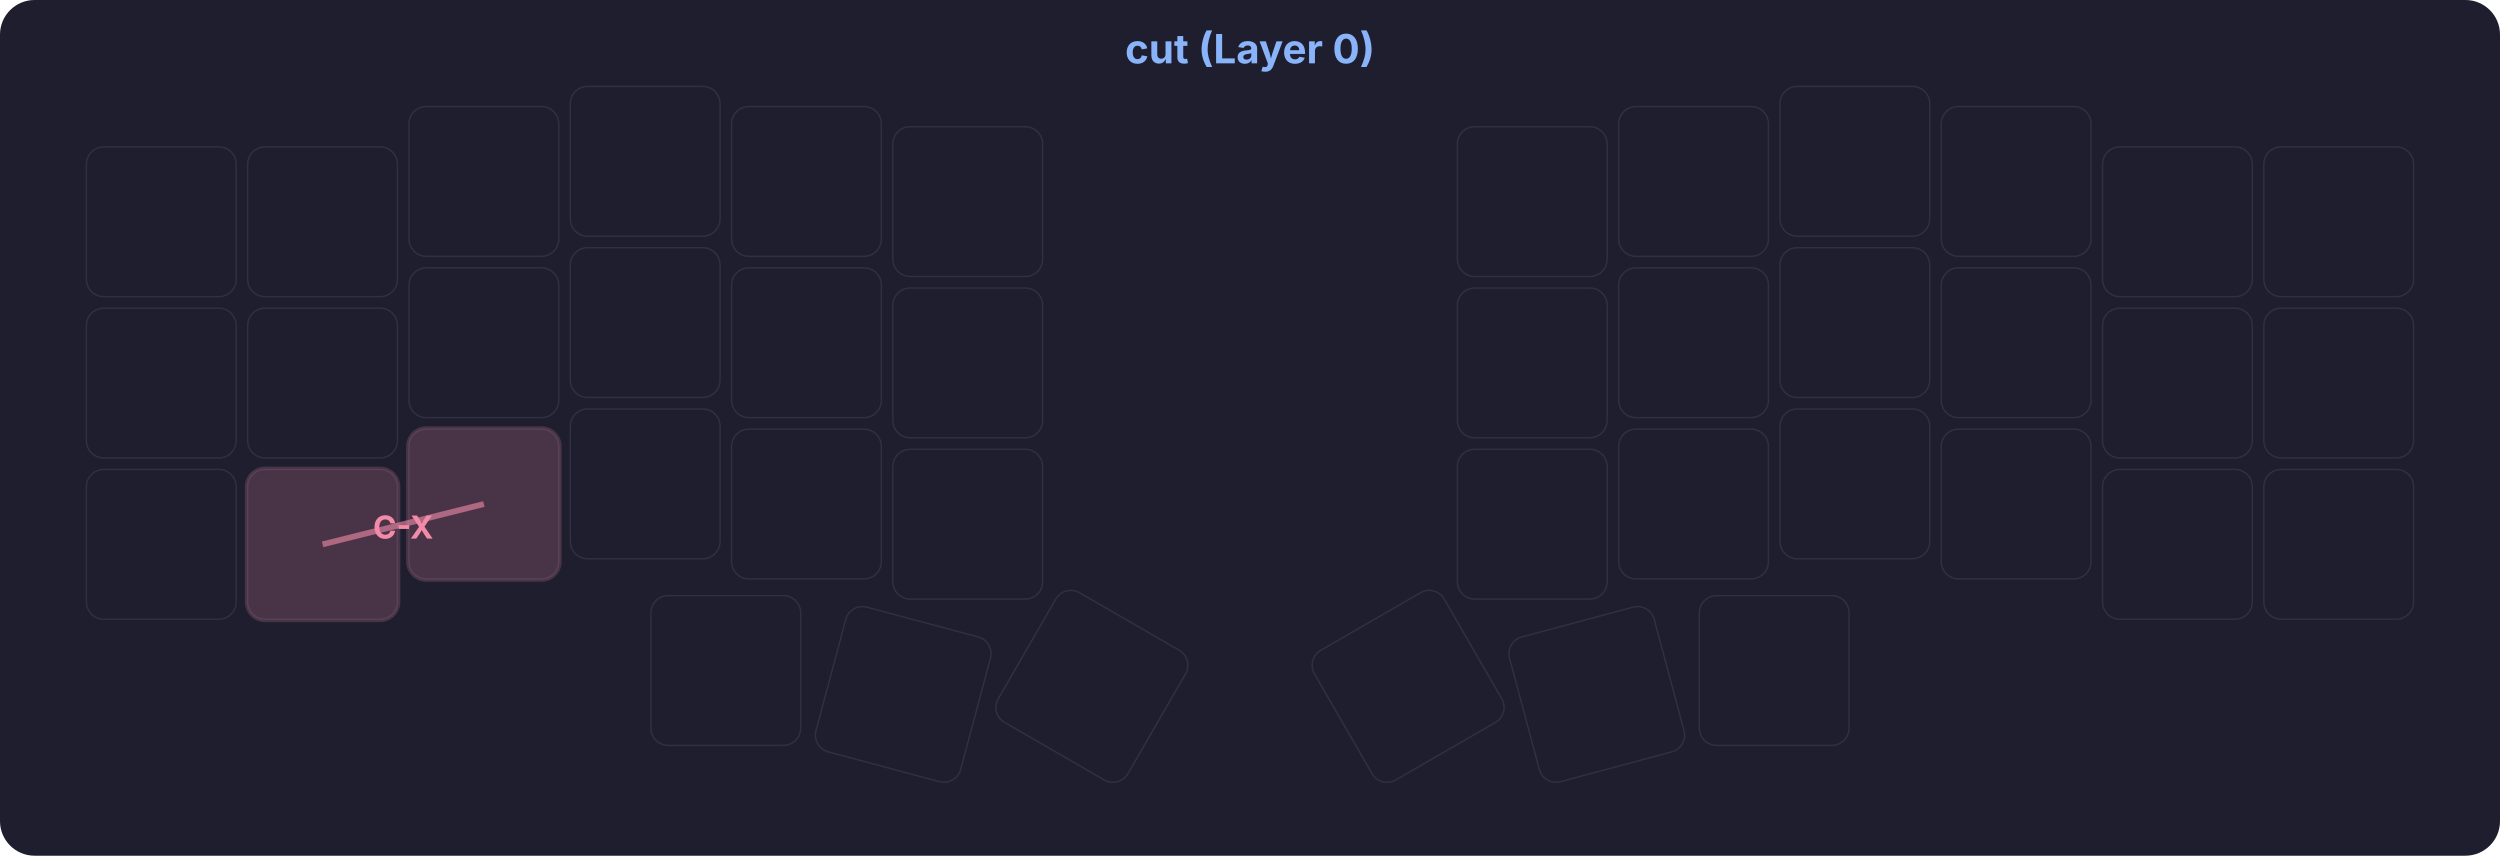
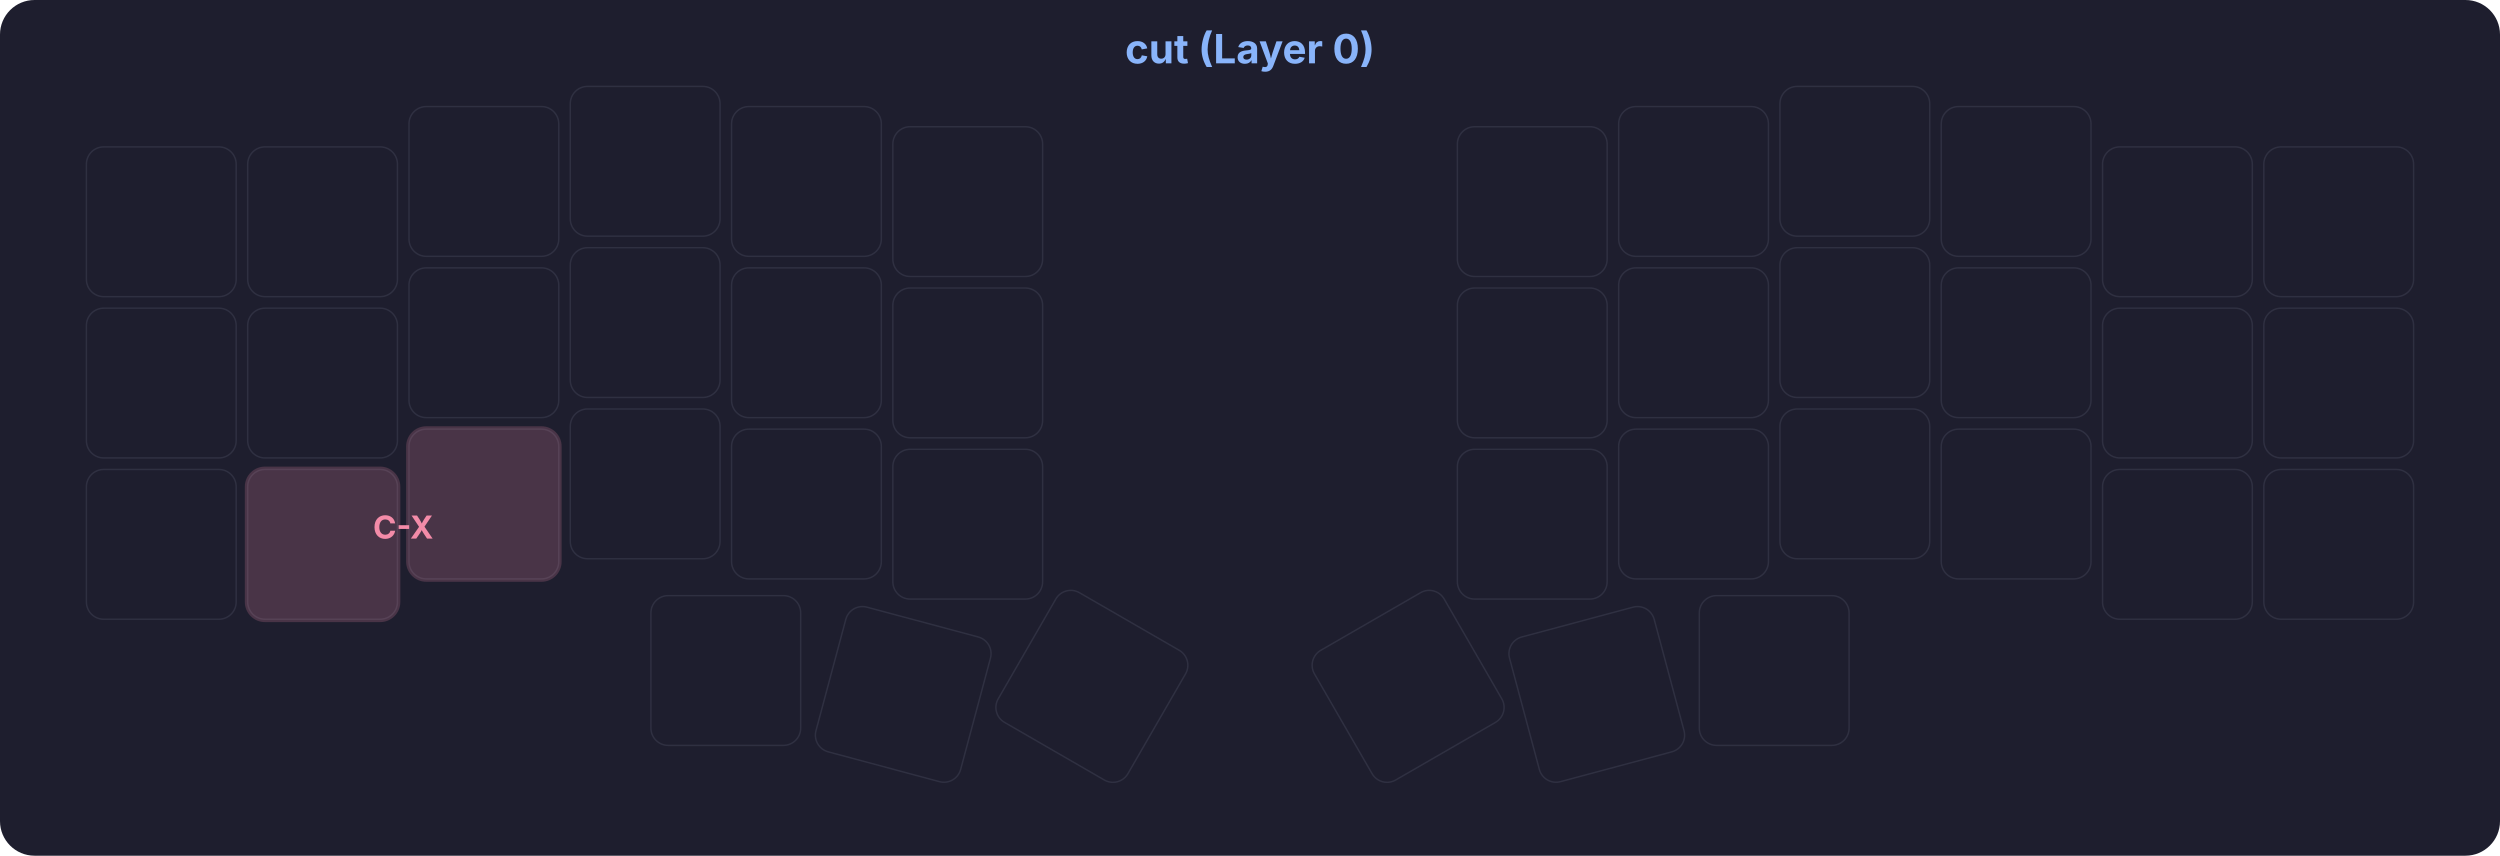
<svg xmlns="http://www.w3.org/2000/svg" viewBox="-30.0 -30.0 868.0 297.1">
  <rect x="-30.0" y="-30.0" width="868.0" height="297.1" fill="#1e1e2e" rx="12" />
  <text x="404.0" y="-8" text-anchor="middle" fill="#89b4fa" font-size="14px" font-weight="bold" font-family="Inter, SF Pro Text, Segoe UI, system-ui, sans-serif">cut (Layer 0)</text>
  <rect x="0.0" y="21.0" width="52.0" height="52.0" rx="6" fill="none" stroke="#585b70" stroke-width="0.5" opacity="0.3" />
  <rect x="56.0" y="21.0" width="52.0" height="52.0" rx="6" fill="none" stroke="#585b70" stroke-width="0.5" opacity="0.3" />
  <rect x="112.0" y="7.0" width="52.0" height="52.0" rx="6" fill="none" stroke="#585b70" stroke-width="0.5" opacity="0.3" />
  <rect x="168.0" y="0.0" width="52.0" height="52.0" rx="6" fill="none" stroke="#585b70" stroke-width="0.5" opacity="0.3" />
  <rect x="224.0" y="7.0" width="52.0" height="52.0" rx="6" fill="none" stroke="#585b70" stroke-width="0.5" opacity="0.3" />
  <rect x="280.0" y="14.0" width="52.0" height="52.0" rx="6" fill="none" stroke="#585b70" stroke-width="0.5" opacity="0.3" />
  <rect x="476.0" y="14.0" width="52.0" height="52.0" rx="6" fill="none" stroke="#585b70" stroke-width="0.5" opacity="0.3" />
  <rect x="532.0" y="7.0" width="52.0" height="52.0" rx="6" fill="none" stroke="#585b70" stroke-width="0.5" opacity="0.3" />
  <rect x="588.0" y="0.0" width="52.0" height="52.0" rx="6" fill="none" stroke="#585b70" stroke-width="0.5" opacity="0.3" />
  <rect x="644.0" y="7.0" width="52.0" height="52.0" rx="6" fill="none" stroke="#585b70" stroke-width="0.5" opacity="0.3" />
  <rect x="700.0" y="21.0" width="52.0" height="52.0" rx="6" fill="none" stroke="#585b70" stroke-width="0.5" opacity="0.3" />
  <rect x="756.0" y="21.0" width="52.0" height="52.0" rx="6" fill="none" stroke="#585b70" stroke-width="0.5" opacity="0.3" />
  <rect x="0.0" y="77.0" width="52.0" height="52.0" rx="6" fill="none" stroke="#585b70" stroke-width="0.5" opacity="0.3" />
  <rect x="56.0" y="77.0" width="52.0" height="52.0" rx="6" fill="none" stroke="#585b70" stroke-width="0.5" opacity="0.3" />
  <rect x="112.0" y="63.0" width="52.0" height="52.0" rx="6" fill="none" stroke="#585b70" stroke-width="0.5" opacity="0.3" />
  <rect x="168.0" y="56.0" width="52.0" height="52.0" rx="6" fill="none" stroke="#585b70" stroke-width="0.5" opacity="0.3" />
  <rect x="224.0" y="63.0" width="52.0" height="52.0" rx="6" fill="none" stroke="#585b70" stroke-width="0.5" opacity="0.3" />
  <rect x="280.0" y="70.0" width="52.0" height="52.0" rx="6" fill="none" stroke="#585b70" stroke-width="0.5" opacity="0.3" />
  <rect x="476.0" y="70.0" width="52.0" height="52.0" rx="6" fill="none" stroke="#585b70" stroke-width="0.5" opacity="0.3" />
  <rect x="532.0" y="63.0" width="52.0" height="52.0" rx="6" fill="none" stroke="#585b70" stroke-width="0.5" opacity="0.3" />
  <rect x="588.0" y="56.0" width="52.0" height="52.0" rx="6" fill="none" stroke="#585b70" stroke-width="0.5" opacity="0.3" />
  <rect x="644.0" y="63.0" width="52.0" height="52.0" rx="6" fill="none" stroke="#585b70" stroke-width="0.5" opacity="0.3" />
  <rect x="700.0" y="77.0" width="52.0" height="52.0" rx="6" fill="none" stroke="#585b70" stroke-width="0.5" opacity="0.3" />
  <rect x="756.0" y="77.0" width="52.0" height="52.0" rx="6" fill="none" stroke="#585b70" stroke-width="0.5" opacity="0.3" />
  <rect x="0.0" y="133.0" width="52.0" height="52.0" rx="6" fill="none" stroke="#585b70" stroke-width="0.5" opacity="0.3" />
  <rect x="56.0" y="133.0" width="52.0" height="52.0" rx="6" fill="none" stroke="#585b70" stroke-width="0.5" opacity="0.3" />
  <rect x="112.0" y="119.0" width="52.0" height="52.0" rx="6" fill="none" stroke="#585b70" stroke-width="0.5" opacity="0.3" />
  <rect x="168.0" y="112.0" width="52.0" height="52.0" rx="6" fill="none" stroke="#585b70" stroke-width="0.5" opacity="0.3" />
  <rect x="224.0" y="119.0" width="52.0" height="52.0" rx="6" fill="none" stroke="#585b70" stroke-width="0.5" opacity="0.3" />
  <rect x="280.0" y="126.0" width="52.0" height="52.0" rx="6" fill="none" stroke="#585b70" stroke-width="0.5" opacity="0.3" />
  <rect x="476.0" y="126.0" width="52.0" height="52.0" rx="6" fill="none" stroke="#585b70" stroke-width="0.5" opacity="0.3" />
  <rect x="532.0" y="119.0" width="52.0" height="52.0" rx="6" fill="none" stroke="#585b70" stroke-width="0.5" opacity="0.3" />
  <rect x="588.0" y="112.0" width="52.0" height="52.0" rx="6" fill="none" stroke="#585b70" stroke-width="0.5" opacity="0.3" />
  <rect x="644.0" y="119.0" width="52.0" height="52.0" rx="6" fill="none" stroke="#585b70" stroke-width="0.5" opacity="0.3" />
  <rect x="700.0" y="133.0" width="52.0" height="52.0" rx="6" fill="none" stroke="#585b70" stroke-width="0.5" opacity="0.3" />
  <rect x="756.0" y="133.0" width="52.0" height="52.0" rx="6" fill="none" stroke="#585b70" stroke-width="0.5" opacity="0.3" />
  <rect x="196.0" y="176.8" width="52.0" height="52.0" rx="6" fill="none" stroke="#585b70" stroke-width="0.5" opacity="0.3" />
  <rect x="257.6" y="185.1" width="52.0" height="52.0" transform="rotate(15.0 283.6 211.1)" rx="6" fill="none" stroke="#585b70" stroke-width="0.5" opacity="0.3" />
  <rect x="323.1" y="182.3" width="52.0" height="52.0" transform="rotate(30.0 349.1 208.3)" rx="6" fill="none" stroke="#585b70" stroke-width="0.5" opacity="0.3" />
  <rect x="432.9" y="182.3" width="52.0" height="52.0" transform="rotate(-30.0 458.9 208.3)" rx="6" fill="none" stroke="#585b70" stroke-width="0.5" opacity="0.3" />
  <rect x="498.4" y="185.1" width="52.0" height="52.0" transform="rotate(-15.0 524.4 211.1)" rx="6" fill="none" stroke="#585b70" stroke-width="0.5" opacity="0.3" />
  <rect x="560.0" y="176.8" width="52.0" height="52.0" rx="6" fill="none" stroke="#585b70" stroke-width="0.5" opacity="0.3" />
  <rect x="56.0" y="133.0" width="52.0" height="52.0" rx="6" fill="#f38ba8" opacity="0.2" stroke="#f38ba8" stroke-width="2" />
  <rect x="112.0" y="119.0" width="52.0" height="52.0" rx="6" fill="#f38ba8" opacity="0.2" stroke="#f38ba8" stroke-width="2" />
-   <line x1="82.0" y1="159.0" x2="138.0" y2="145.0" stroke="#f38ba8" stroke-width="2" opacity="0.6" />
  <text x="110.0" y="157.0" text-anchor="middle" fill="#f38ba8" font-size="11px" font-weight="bold" font-family="Inter, SF Pro Text, Segoe UI, system-ui, sans-serif">C-X</text>
</svg>
